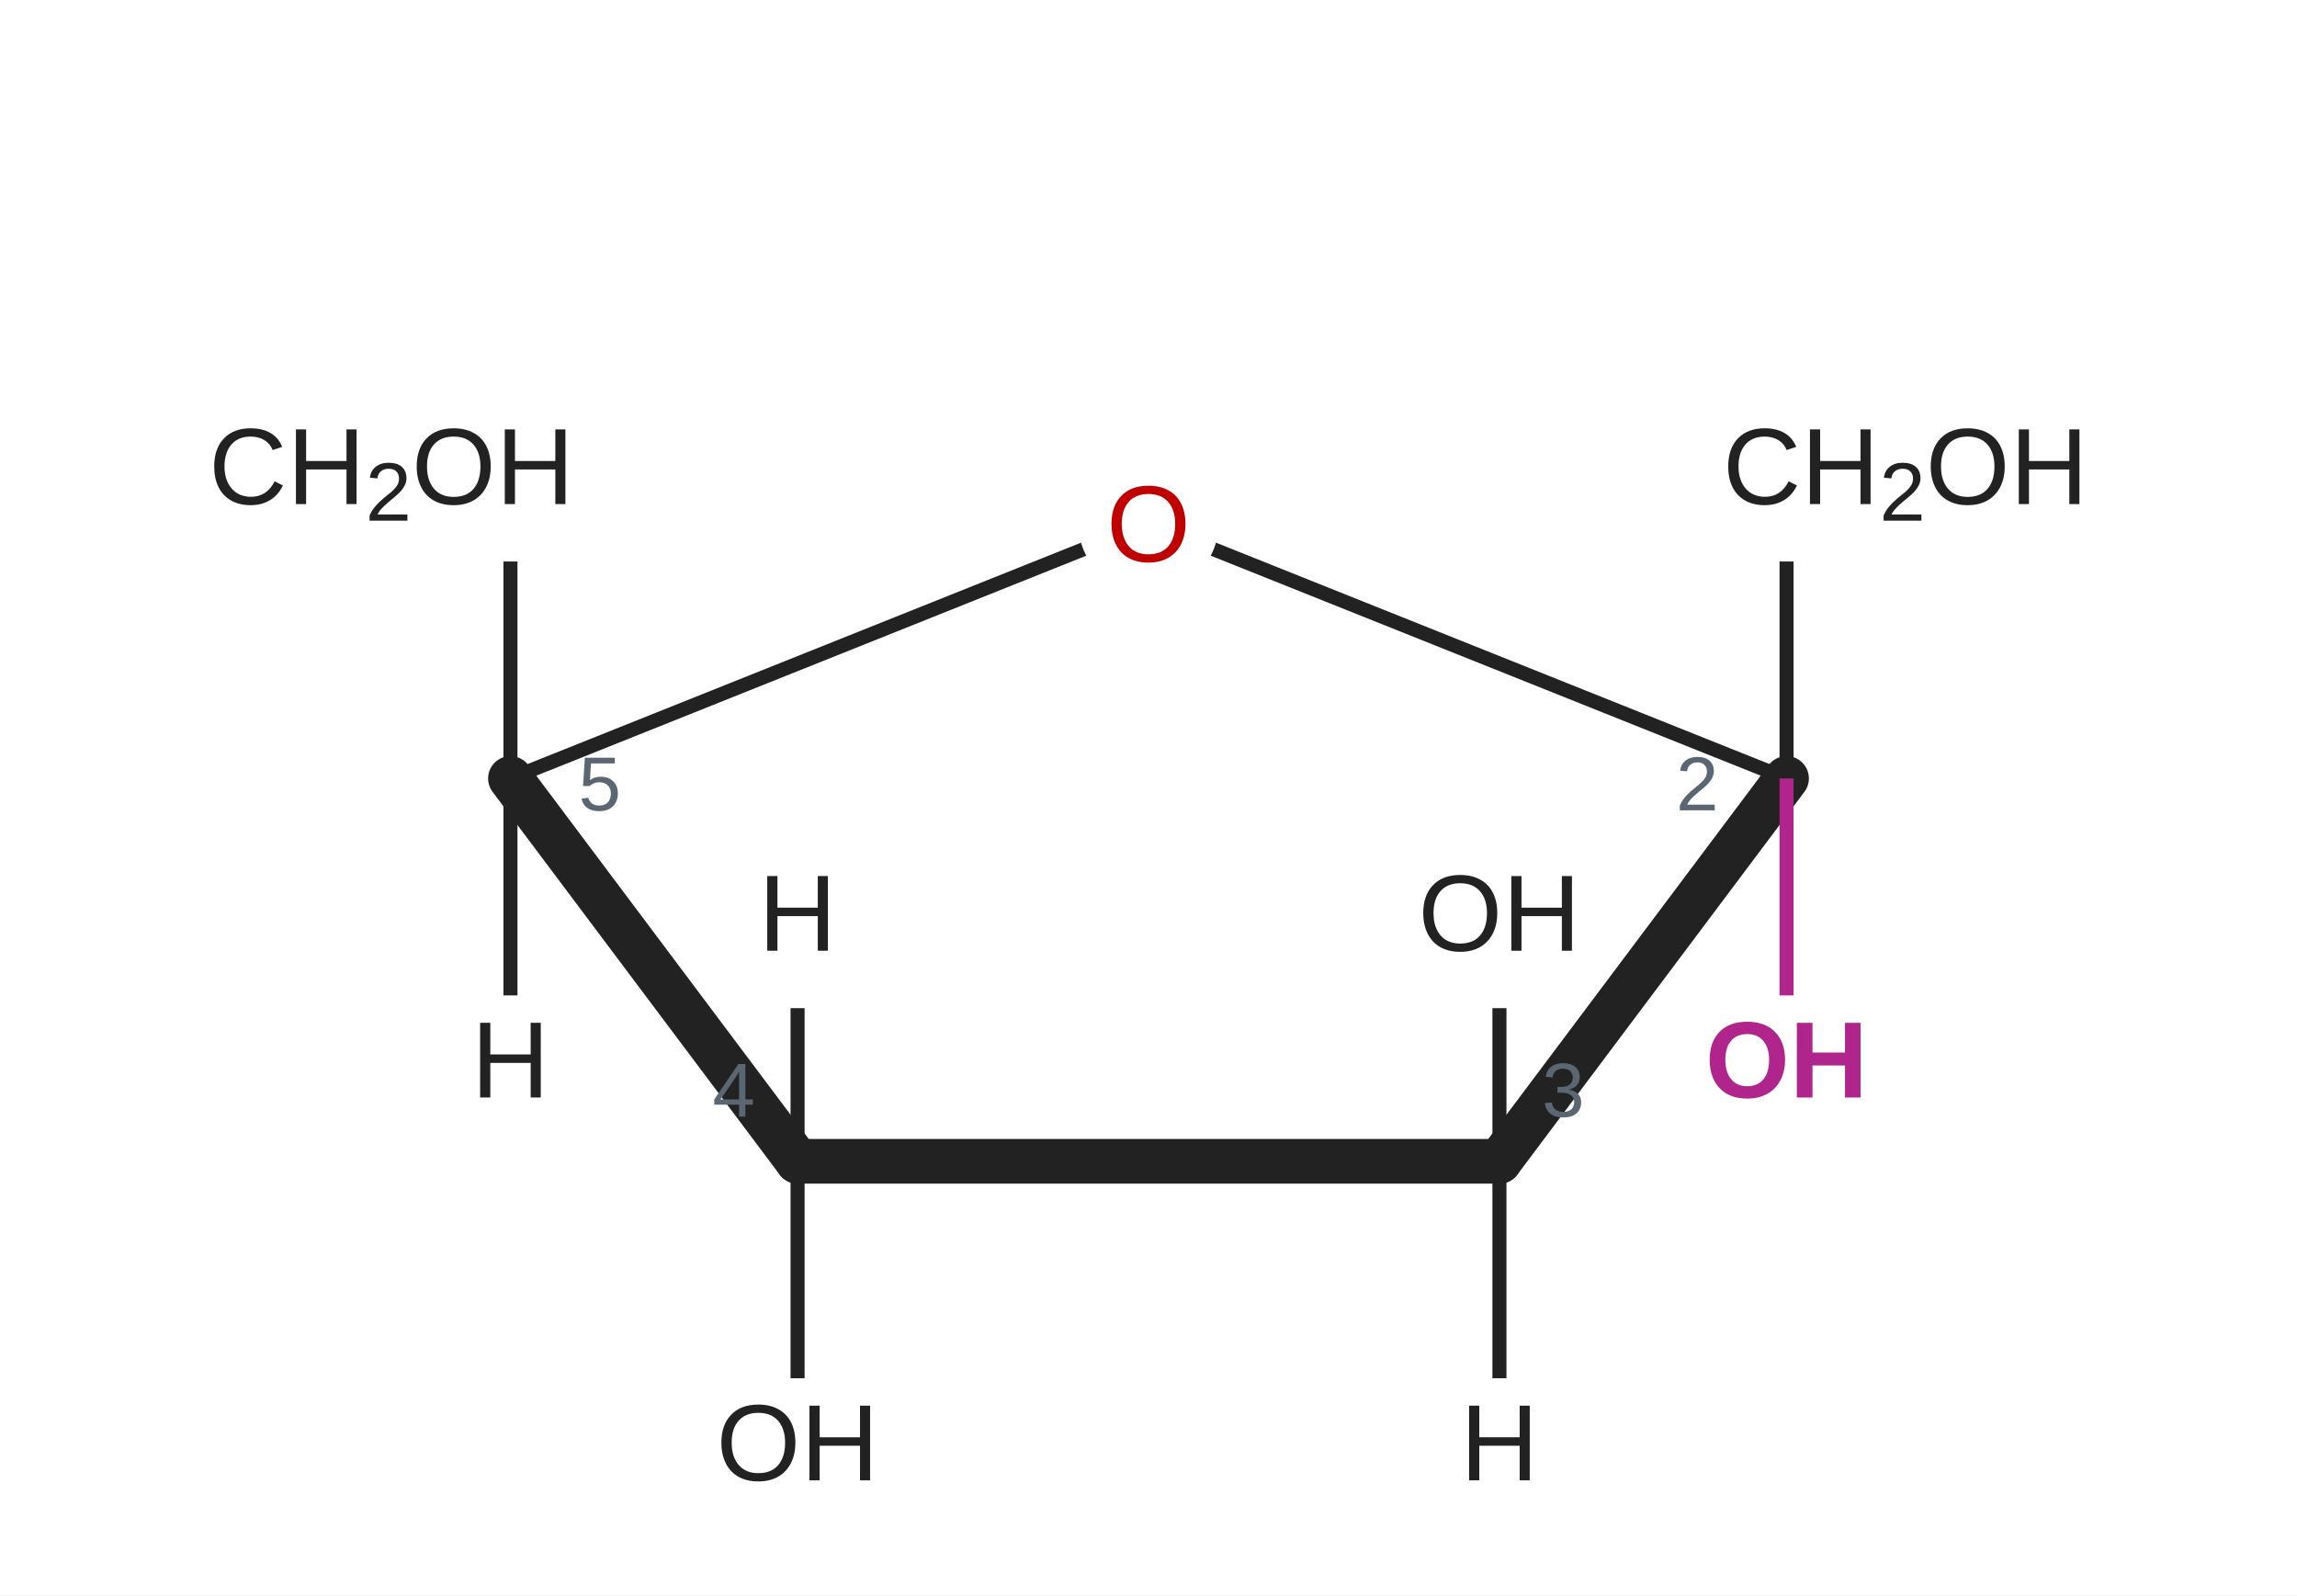
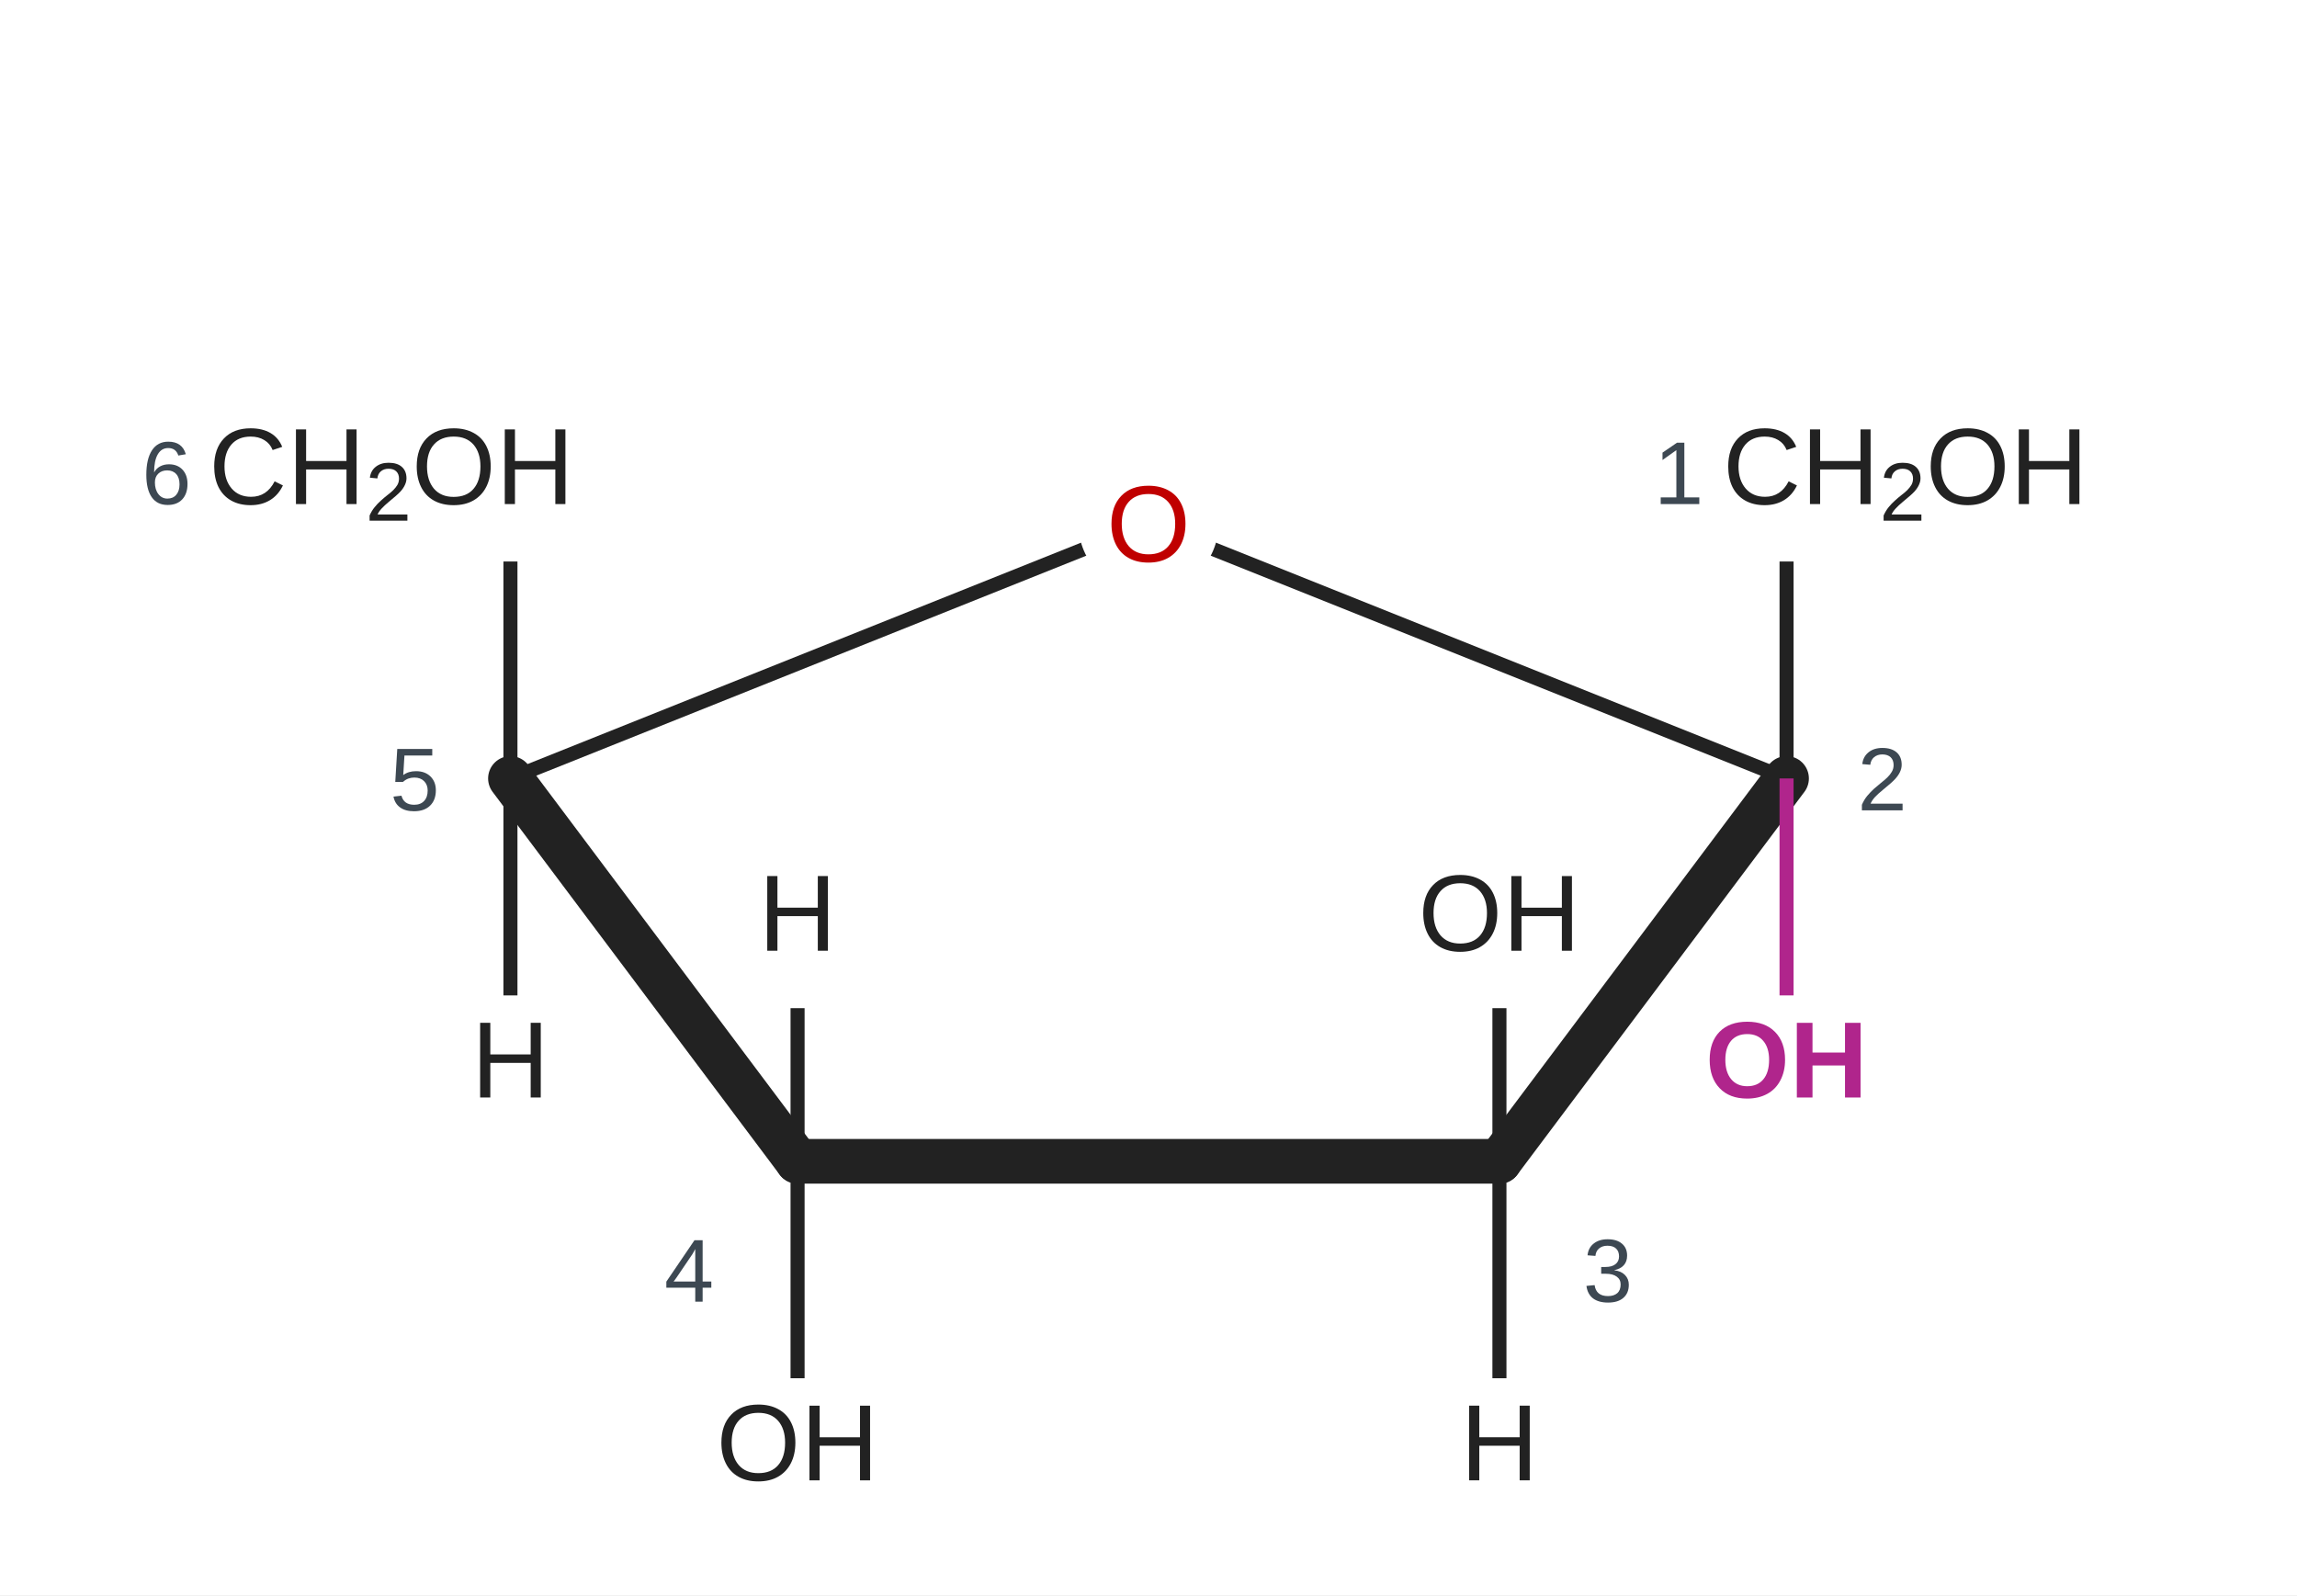
<svg xmlns="http://www.w3.org/2000/svg" viewBox="0 0 360 250" width="360" height="250" font-family="Tahoma, Arial, sans-serif" role="img" aria-label="alfa-D-fructofuranosa (proyección de Haworth)">
  <rect width="100%" height="100%" fill="#ffffff" />
  <line x1="80" y1="122" x2="180" y2="82" stroke="#222" stroke-width="2.2" stroke-linecap="round" />
  <line x1="180" y1="82" x2="280" y2="122" stroke="#222" stroke-width="2.2" stroke-linecap="round" />
  <line x1="280" y1="122" x2="235" y2="182" stroke="#222" stroke-width="7" stroke-linecap="round" />
  <line x1="235" y1="182" x2="125" y2="182" stroke="#222" stroke-width="7" stroke-linecap="round" />
  <line x1="125" y1="182" x2="80" y2="122" stroke="#222" stroke-width="7" stroke-linecap="round" />
  <line x1="235" y1="182" x2="235" y2="158" stroke="#222" stroke-width="2.2" />
  <text x="235" y="149" font-size="17" text-anchor="middle" fill="#222" font-weight="normal">OH</text>
  <line x1="235" y1="182" x2="235" y2="216" stroke="#222" stroke-width="2.2" />
  <text x="235" y="232" font-size="17" text-anchor="middle" fill="#222" font-weight="normal">H</text>
  <line x1="125" y1="182" x2="125" y2="158" stroke="#222" stroke-width="2.2" />
  <text x="125" y="149" font-size="17" text-anchor="middle" fill="#222" font-weight="normal">H</text>
  <line x1="125" y1="182" x2="125" y2="216" stroke="#222" stroke-width="2.2" />
  <text x="125" y="232" font-size="17" text-anchor="middle" fill="#222" font-weight="normal">OH</text>
  <line x1="80" y1="122" x2="80" y2="88" stroke="#222" stroke-width="2.2" />
  <text x="90" y="79" font-size="17" text-anchor="end" fill="#222" font-weight="normal">CH<tspan baseline-shift="sub" font-size="13">2</tspan>OH</text>
  <line x1="80" y1="122" x2="80" y2="156" stroke="#222" stroke-width="2.2" />
  <text x="80" y="172" font-size="17" text-anchor="middle" fill="#222" font-weight="normal">H</text>
  <line x1="280" y1="122" x2="280" y2="88" stroke="#222" stroke-width="2.2" />
  <text x="270" y="79" font-size="17" text-anchor="start" fill="#222" font-weight="normal">CH<tspan baseline-shift="sub" font-size="13">2</tspan>OH</text>
  <line x1="280" y1="122" x2="280" y2="156" stroke="#b0258c" stroke-width="2.2" />
  <text x="280" y="172" font-size="17" text-anchor="middle" fill="#b0258c" font-weight="bold">OH</text>
  <circle cx="180" cy="82" r="11" fill="#fff" />
  <text x="180" y="88" font-size="17" text-anchor="middle" fill="#c00000">O</text>
-   <text x="266" y="127" font-size="12" text-anchor="middle" fill="#5a6772">2</text>
-   <text x="245" y="175" font-size="12" text-anchor="middle" fill="#5a6772">3</text>
-   <text x="115" y="175" font-size="12" text-anchor="middle" fill="#5a6772">4</text>
-   <text x="94" y="127" font-size="12" text-anchor="middle" fill="#5a6772">5</text>
+   <text x="295" y="127" font-size="14" text-anchor="middle" fill="#3d4852" stroke="#fff" stroke-width="3" paint-order="stroke">2</text>
+   <text x="252" y="204" font-size="14" text-anchor="middle" fill="#3d4852" stroke="#fff" stroke-width="3" paint-order="stroke">3</text>
+   <text x="108" y="204" font-size="14" text-anchor="middle" fill="#3d4852" stroke="#fff" stroke-width="3" paint-order="stroke">4</text>
+   <text x="65" y="127" font-size="14" text-anchor="middle" fill="#3d4852" stroke="#fff" stroke-width="3" paint-order="stroke">5</text>
+   <text x="30" y="79" font-size="14" text-anchor="end" fill="#3d4852" stroke="#fff" stroke-width="3" paint-order="stroke">6</text>
+   <text x="267" y="79" font-size="14" text-anchor="end" fill="#3d4852" stroke="#fff" stroke-width="3" paint-order="stroke">1</text>
</svg>
